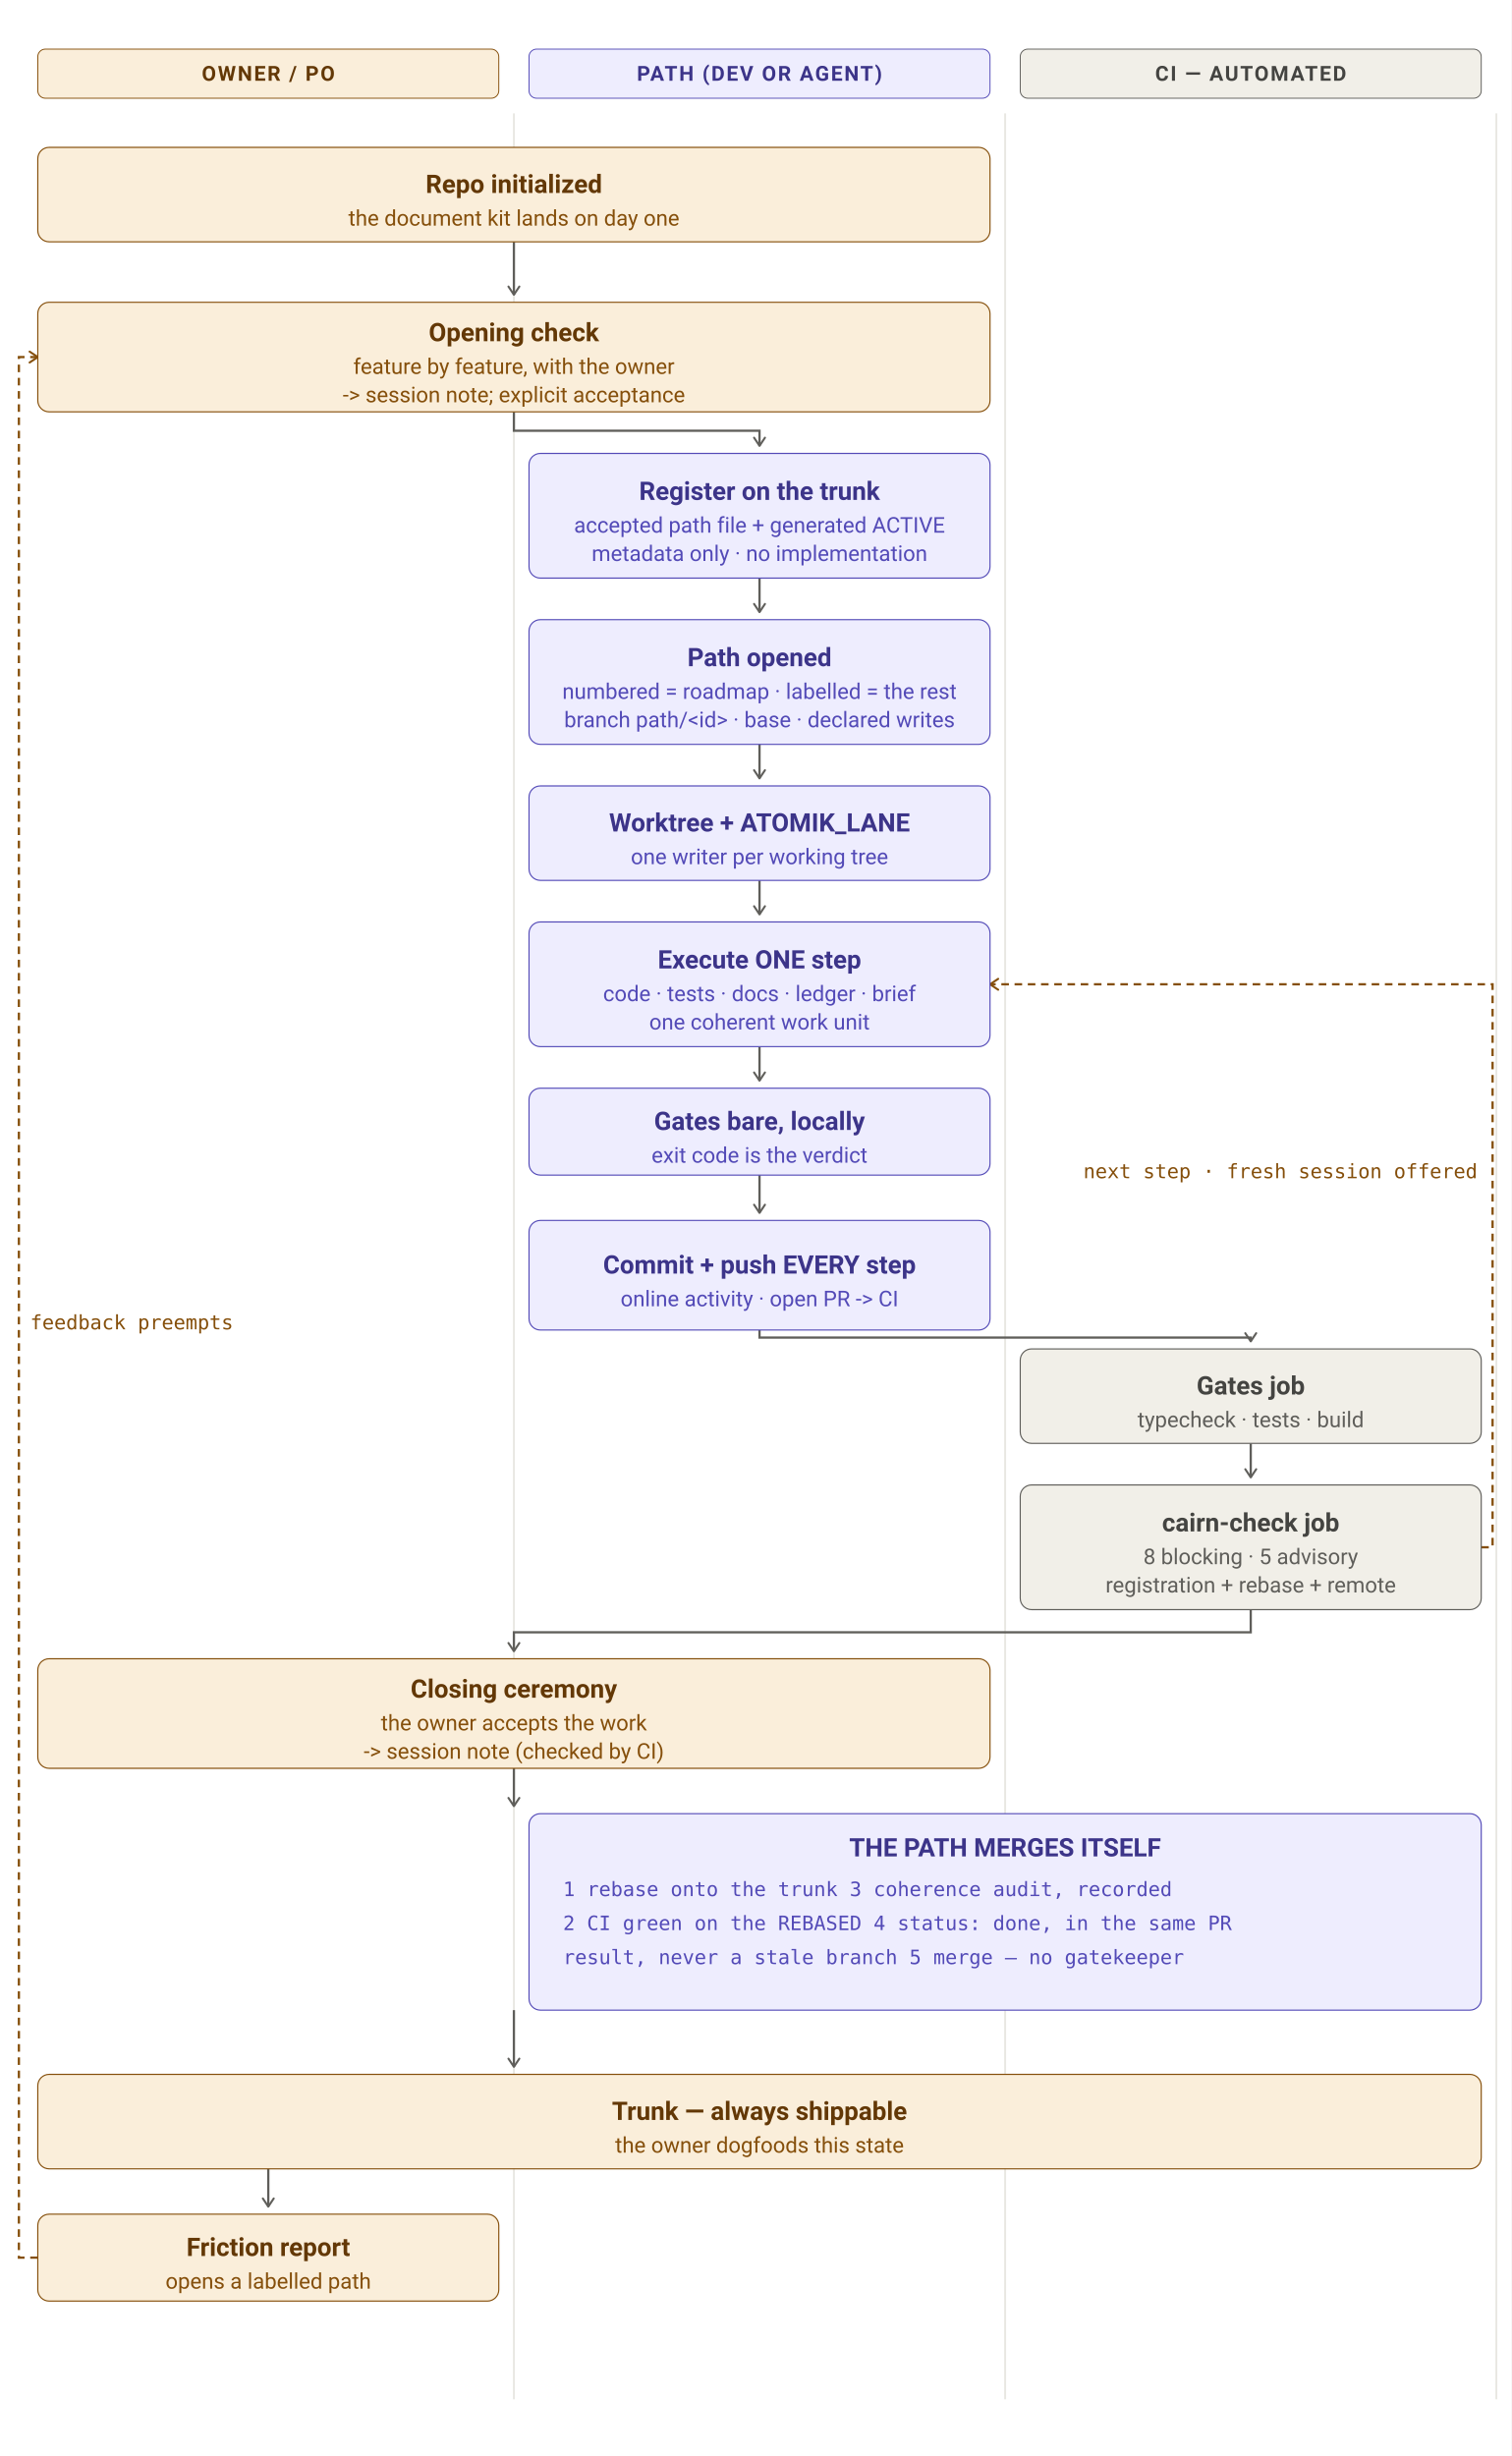
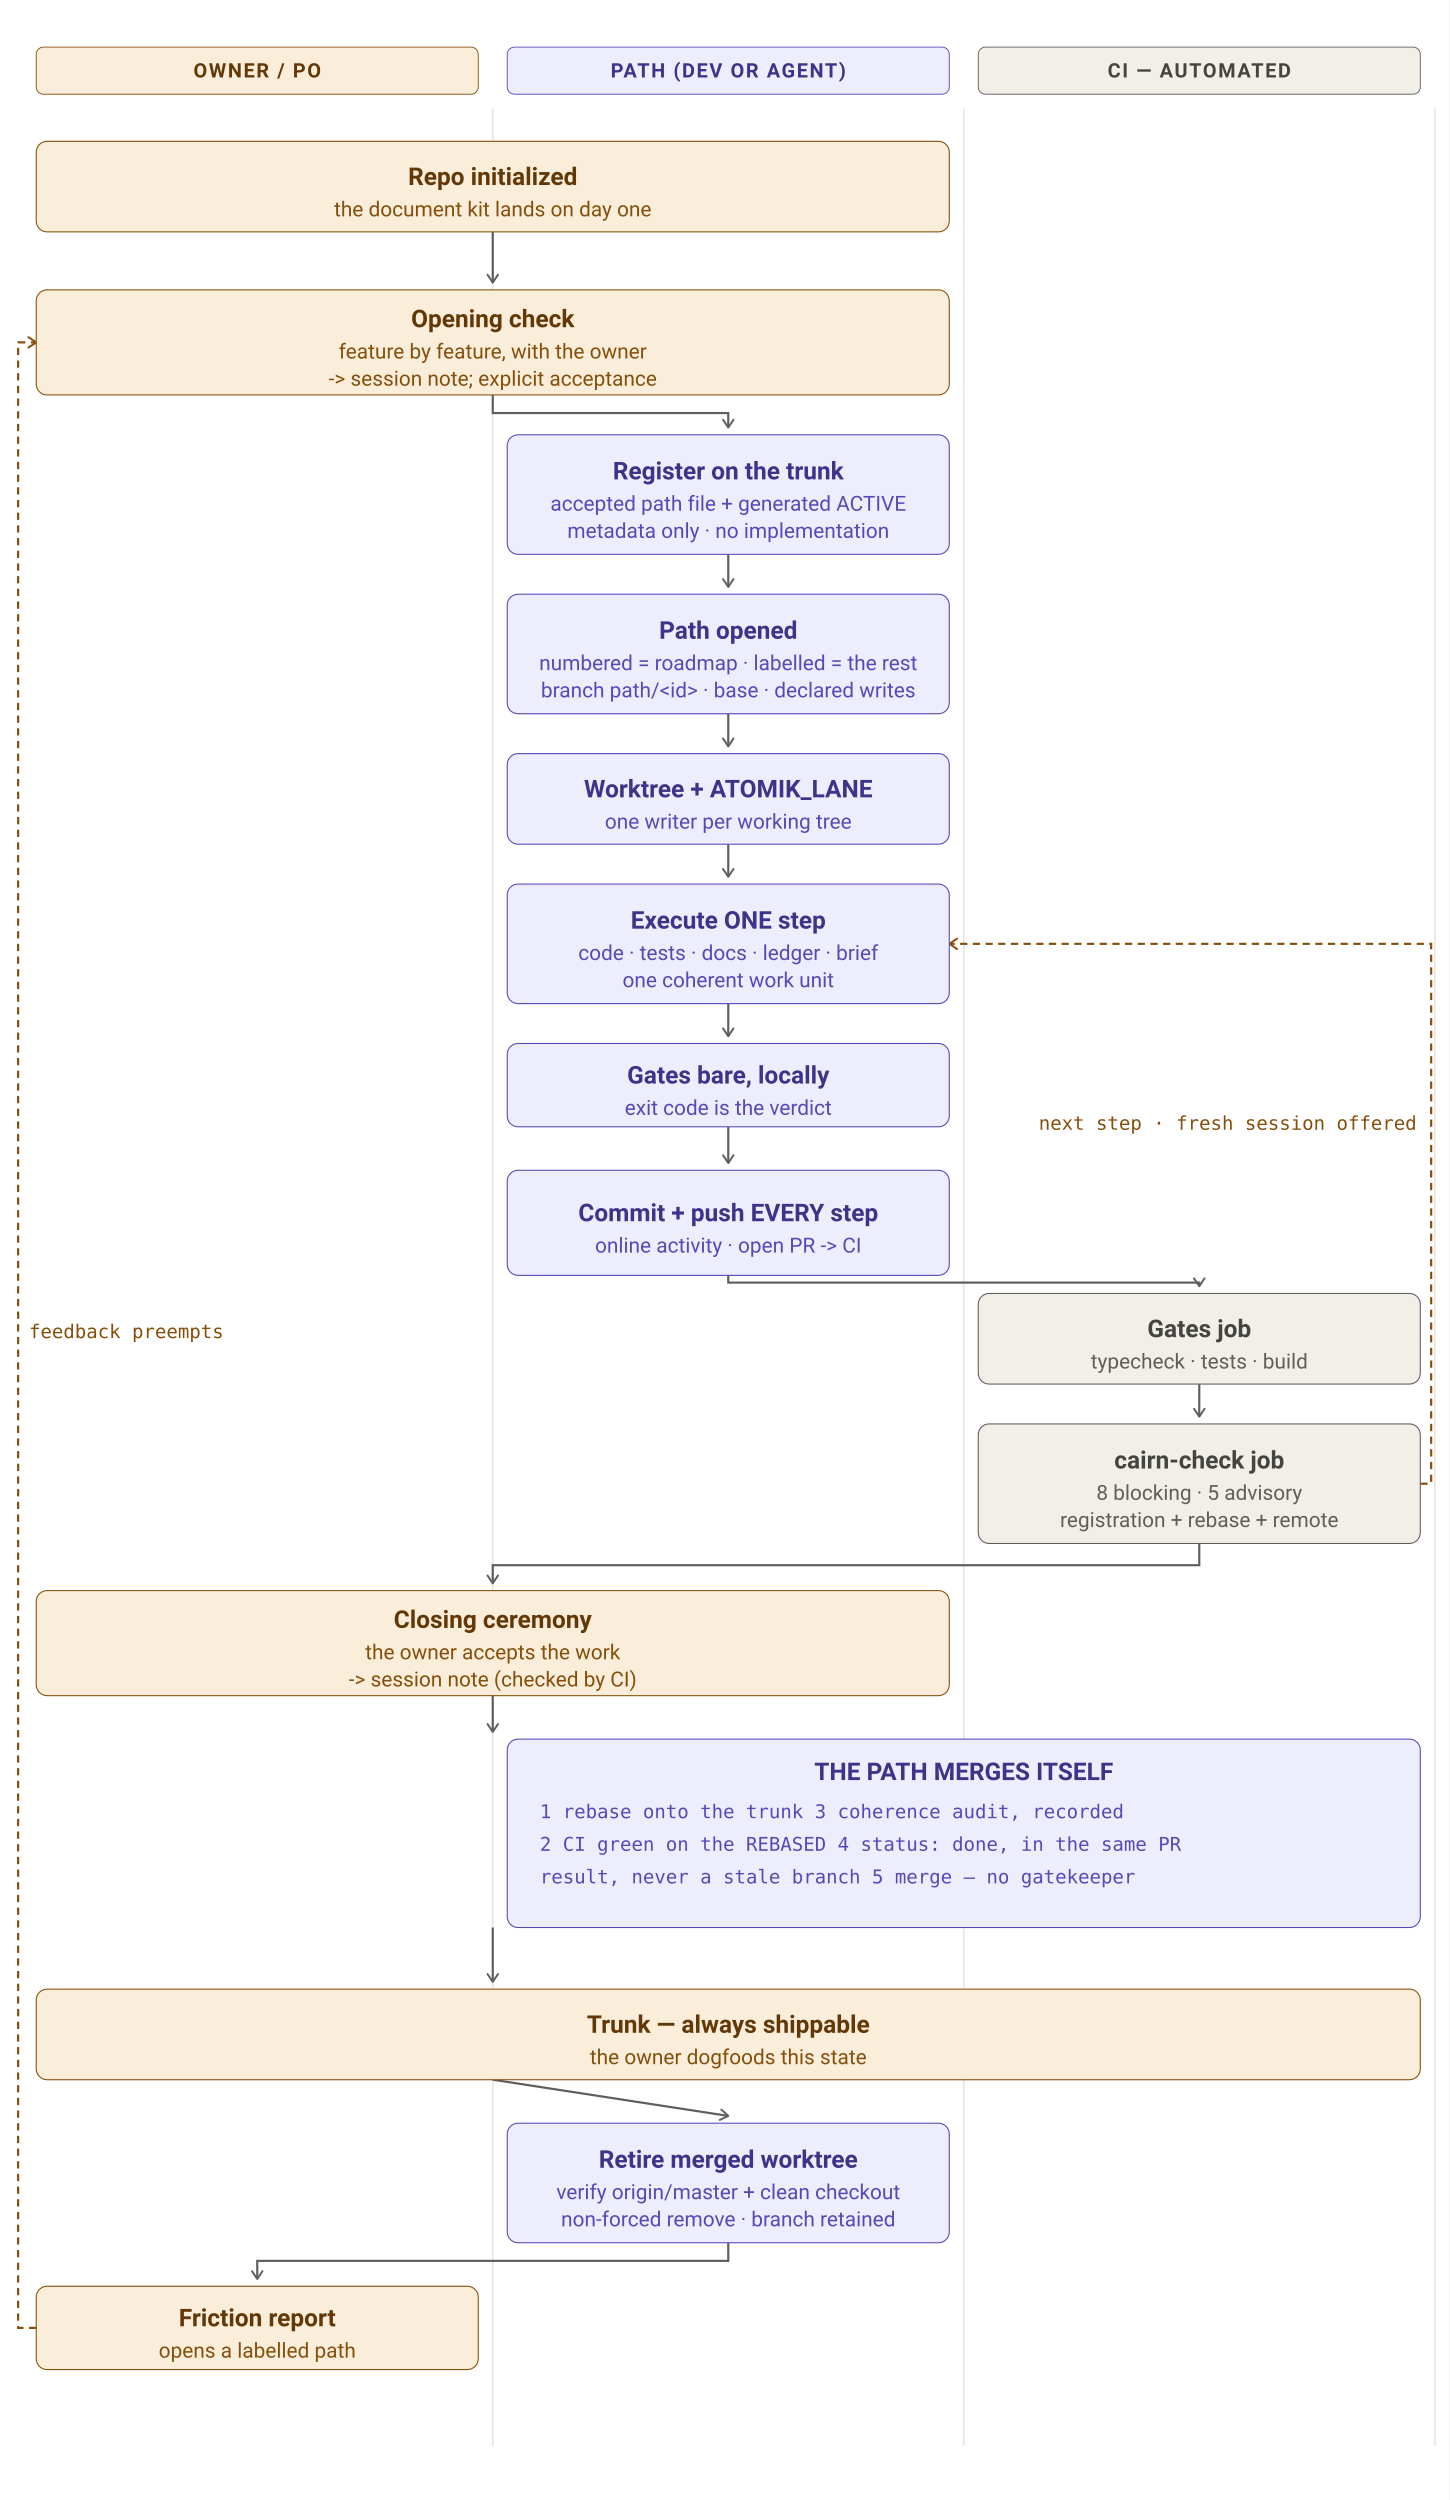
- <svg xmlns="http://www.w3.org/2000/svg" width="800" height="1300" viewBox="0 0 800 1300" role="img">
+ <svg xmlns="http://www.w3.org/2000/svg" width="800" height="1380" viewBox="0 0 800 1380" role="img">
  <defs>
    <marker id="a" viewBox="0 0 10 10" refX="8" refY="5" markerWidth="6" markerHeight="6" orient="auto-start-reverse">
      <path d="M2 1L8 5L2 9" fill="none" stroke="#5F5E5A" stroke-width="1.5" stroke-linecap="round" stroke-linejoin="round" />
    </marker>
    <marker id="al" viewBox="0 0 10 10" refX="8" refY="5" markerWidth="6" markerHeight="6" orient="auto-start-reverse">
      <path d="M2 1L8 5L2 9" fill="none" stroke="#854F0B" stroke-width="1.5" stroke-linecap="round" stroke-linejoin="round" />
    </marker>
    <style>text{font-family:-apple-system,"Segoe UI",Roboto,"Helvetica Neue",Arial,sans-serif}.th{font-size:13.5px;font-weight:600}.ts{font-size:11.5px}.tm{font-size:10.5px;font-family:ui-monospace,"SF Mono",Menlo,Consolas,monospace}.hd{font-size:11px;font-weight:600;letter-spacing:0.08em}</style>
  </defs>
-   <rect x="0" y="0" width="800" height="1300" fill="#FFFFFF" />
+   <rect x="0" y="0" width="800" height="1380" fill="#FFFFFF" />
  <rect x="20" y="26" width="244" height="26" rx="4" fill="#FAEEDA" stroke="#854F0B" stroke-width="0.5" />
  <text class="hd" x="142.0" y="39" text-anchor="middle" dominant-baseline="central" fill="#633806">OWNER / PO</text>
-   <line x1="272.0" y1="60" x2="272.0" y2="1270" stroke="#E8E7E2" stroke-width="1" />
+   <line x1="272.0" y1="60" x2="272.0" y2="1350" stroke="#E8E7E2" stroke-width="1" />
  <rect x="280" y="26" width="244" height="26" rx="4" fill="#EEEDFE" stroke="#534AB7" stroke-width="0.5" />
  <text class="hd" x="402.0" y="39" text-anchor="middle" dominant-baseline="central" fill="#3C3489">PATH (DEV OR AGENT)</text>
-   <line x1="532.0" y1="60" x2="532.0" y2="1270" stroke="#E8E7E2" stroke-width="1" />
+   <line x1="532.0" y1="60" x2="532.0" y2="1350" stroke="#E8E7E2" stroke-width="1" />
  <rect x="540" y="26" width="244" height="26" rx="4" fill="#F1EFE8" stroke="#5F5E5A" stroke-width="0.5" />
  <text class="hd" x="662.0" y="39" text-anchor="middle" dominant-baseline="central" fill="#444441">CI — AUTOMATED</text>
-   <line x1="792.0" y1="60" x2="792.0" y2="1270" stroke="#E8E7E2" stroke-width="1" />
+   <line x1="792.0" y1="60" x2="792.0" y2="1350" stroke="#E8E7E2" stroke-width="1" />
  <line x1="272.0" y1="128" x2="272.0" y2="156" stroke="#5F5E5A" stroke-width="1.2" marker-end="url(#a)" />
  <line x1="402.0" y1="306" x2="402.0" y2="324" stroke="#5F5E5A" stroke-width="1.2" marker-end="url(#a)" />
  <line x1="402.0" y1="394" x2="402.0" y2="412" stroke="#5F5E5A" stroke-width="1.2" marker-end="url(#a)" />
  <line x1="402.0" y1="466" x2="402.0" y2="484" stroke="#5F5E5A" stroke-width="1.2" marker-end="url(#a)" />
  <line x1="402.0" y1="554" x2="402.0" y2="572" stroke="#5F5E5A" stroke-width="1.2" marker-end="url(#a)" />
  <line x1="402.0" y1="622" x2="402.0" y2="642" stroke="#5F5E5A" stroke-width="1.2" marker-end="url(#a)" />
  <line x1="662.0" y1="764" x2="662.0" y2="782" stroke="#5F5E5A" stroke-width="1.2" marker-end="url(#a)" />
  <line x1="272.0" y1="936" x2="272.0" y2="956" stroke="#5F5E5A" stroke-width="1.2" marker-end="url(#a)" />
  <line x1="272.0" y1="1064" x2="272.0" y2="1094" stroke="#5F5E5A" stroke-width="1.2" marker-end="url(#a)" />
+   <line x1="272.0" y1="1148" x2="402.0" y2="1168" stroke="#5F5E5A" stroke-width="1.2" marker-end="url(#a)" />
  <path d="M272.0 218 L272.0 228 L402.0 228 L402.0 236" fill="none" stroke="#5F5E5A" stroke-width="1.2" marker-end="url(#a)" />
  <path d="M402.0 704 L402.0 708 L662.0 708 L662.0 710" fill="none" stroke="#5F5E5A" stroke-width="1.2" marker-end="url(#a)" />
  <path d="M662.0 852 L662.0 864 L272.0 864 L272.0 874" fill="none" stroke="#5F5E5A" stroke-width="1.2" marker-end="url(#a)" />
-   <path d="M142.0 1148 L142.0 1168" fill="none" stroke="#5F5E5A" stroke-width="1.2" marker-end="url(#a)" />
+   <path d="M402.0 1238 L402.0 1248 L142.0 1248 L142.0 1258" fill="none" stroke="#5F5E5A" stroke-width="1.2" marker-end="url(#a)" />
  <path d="M784 819 L790 819 L790 521 L524 521" fill="none" stroke="#854F0B" stroke-width="1.2" stroke-dasharray="4 3" marker-end="url(#al)" />
  <text class="tm" x="782" y="620" text-anchor="end" dominant-baseline="central" fill="#854F0B">next step · fresh session offered</text>
-   <path d="M20 1195 L10 1195 L10 189 L20 189" fill="none" stroke="#854F0B" stroke-width="1.2" stroke-dasharray="4 3" marker-end="url(#al)" />
-   <text class="tm" x="16" y="700" text-anchor="start" dominant-baseline="central" fill="#854F0B">feedback preempts</text>
+   <path d="M20 1285 L10 1285 L10 189 L20 189" fill="none" stroke="#854F0B" stroke-width="1.2" stroke-dasharray="4 3" marker-end="url(#al)" />
+   <text class="tm" x="16" y="735" text-anchor="start" dominant-baseline="central" fill="#854F0B">feedback preempts</text>
  <rect x="20" y="78" width="504" height="50" rx="6" fill="#FAEEDA" stroke="#854F0B" stroke-width="0.6" />
  <text class="th" x="272.0" y="97.5" text-anchor="middle" dominant-baseline="central" fill="#633806">Repo initialized</text>
  <text class="ts" x="272.0" y="115.5" text-anchor="middle" dominant-baseline="central" fill="#854F0B">the document kit lands on day one</text>
  <rect x="20" y="160" width="504" height="58" rx="6" fill="#FAEEDA" stroke="#854F0B" stroke-width="0.6" />
  <text class="th" x="272.0" y="176.0" text-anchor="middle" dominant-baseline="central" fill="#633806">Opening check</text>
  <text class="ts" x="272.0" y="194.0" text-anchor="middle" dominant-baseline="central" fill="#854F0B">feature by feature, with the owner</text>
  <text class="ts" x="272.0" y="209.0" text-anchor="middle" dominant-baseline="central" fill="#854F0B">-&gt; session note; explicit acceptance</text>
  <rect x="280" y="240" width="244" height="66" rx="6" fill="#EEEDFE" stroke="#534AB7" stroke-width="0.6" />
  <text class="th" x="402.0" y="260.0" text-anchor="middle" dominant-baseline="central" fill="#3C3489">Register on the trunk</text>
  <text class="ts" x="402.0" y="278.0" text-anchor="middle" dominant-baseline="central" fill="#534AB7">accepted path file + generated ACTIVE</text>
  <text class="ts" x="402.0" y="293.0" text-anchor="middle" dominant-baseline="central" fill="#534AB7">metadata only · no implementation</text>
  <rect x="280" y="328" width="244" height="66" rx="6" fill="#EEEDFE" stroke="#534AB7" stroke-width="0.6" />
  <text class="th" x="402.0" y="348.0" text-anchor="middle" dominant-baseline="central" fill="#3C3489">Path opened</text>
  <text class="ts" x="402.0" y="366.0" text-anchor="middle" dominant-baseline="central" fill="#534AB7">numbered = roadmap · labelled = the rest</text>
  <text class="ts" x="402.0" y="381.0" text-anchor="middle" dominant-baseline="central" fill="#534AB7">branch path/&lt;id&gt; · base · declared writes</text>
  <rect x="280" y="416" width="244" height="50" rx="6" fill="#EEEDFE" stroke="#534AB7" stroke-width="0.6" />
  <text class="th" x="402.0" y="435.5" text-anchor="middle" dominant-baseline="central" fill="#3C3489">Worktree + ATOMIK_LANE</text>
  <text class="ts" x="402.0" y="453.5" text-anchor="middle" dominant-baseline="central" fill="#534AB7">one writer per working tree</text>
  <rect x="280" y="488" width="244" height="66" rx="6" fill="#EEEDFE" stroke="#534AB7" stroke-width="0.6" />
  <text class="th" x="402.0" y="508.0" text-anchor="middle" dominant-baseline="central" fill="#3C3489">Execute ONE step</text>
  <text class="ts" x="402.0" y="526.0" text-anchor="middle" dominant-baseline="central" fill="#534AB7">code · tests · docs · ledger · brief</text>
  <text class="ts" x="402.0" y="541.0" text-anchor="middle" dominant-baseline="central" fill="#534AB7">one coherent work unit</text>
  <rect x="280" y="576" width="244" height="46" rx="6" fill="#EEEDFE" stroke="#534AB7" stroke-width="0.6" />
  <text class="th" x="402.0" y="593.5" text-anchor="middle" dominant-baseline="central" fill="#3C3489">Gates bare, locally</text>
  <text class="ts" x="402.0" y="611.5" text-anchor="middle" dominant-baseline="central" fill="#534AB7">exit code is the verdict</text>
  <rect x="280" y="646" width="244" height="58" rx="6" fill="#EEEDFE" stroke="#534AB7" stroke-width="0.6" />
  <text class="th" x="402.0" y="669.5" text-anchor="middle" dominant-baseline="central" fill="#3C3489">Commit + push EVERY step</text>
  <text class="ts" x="402.0" y="687.5" text-anchor="middle" dominant-baseline="central" fill="#534AB7">online activity · open PR -&gt; CI</text>
  <rect x="540" y="714" width="244" height="50" rx="6" fill="#F1EFE8" stroke="#5F5E5A" stroke-width="0.6" />
  <text class="th" x="662.0" y="733.5" text-anchor="middle" dominant-baseline="central" fill="#444441">Gates job</text>
  <text class="ts" x="662.0" y="751.5" text-anchor="middle" dominant-baseline="central" fill="#5F5E5A">typecheck · tests · build</text>
  <rect x="540" y="786" width="244" height="66" rx="6" fill="#F1EFE8" stroke="#5F5E5A" stroke-width="0.6" />
  <text class="th" x="662.0" y="806.0" text-anchor="middle" dominant-baseline="central" fill="#444441">cairn-check job</text>
  <text class="ts" x="662.0" y="824.0" text-anchor="middle" dominant-baseline="central" fill="#5F5E5A">8 blocking · 5 advisory</text>
  <text class="ts" x="662.0" y="839.0" text-anchor="middle" dominant-baseline="central" fill="#5F5E5A">registration + rebase + remote</text>
  <rect x="20" y="878" width="504" height="58" rx="6" fill="#FAEEDA" stroke="#854F0B" stroke-width="0.6" />
  <text class="th" x="272.0" y="894.0" text-anchor="middle" dominant-baseline="central" fill="#633806">Closing ceremony</text>
  <text class="ts" x="272.0" y="912.0" text-anchor="middle" dominant-baseline="central" fill="#854F0B">the owner accepts the work</text>
  <text class="ts" x="272.0" y="927.0" text-anchor="middle" dominant-baseline="central" fill="#854F0B">-&gt; session note (checked by CI)</text>
  <rect x="280" y="960" width="504" height="104" rx="6" fill="#EEEDFE" stroke="#534AB7" stroke-width="0.6" />
  <text class="th" x="532.0" y="978" text-anchor="middle" dominant-baseline="central" fill="#3C3489">THE PATH MERGES ITSELF</text>
  <text class="tm" x="298" y="1000" dominant-baseline="central" fill="#534AB7">1 rebase onto the trunk        3 coherence audit, recorded</text>
  <text class="tm" x="298" y="1018" dominant-baseline="central" fill="#534AB7">2 CI green on the REBASED      4 status: done, in the same PR</text>
  <text class="tm" x="298" y="1036" dominant-baseline="central" fill="#534AB7">  result, never a stale branch 5 merge — no gatekeeper</text>
  <rect x="20" y="1098" width="764" height="50" rx="6" fill="#FAEEDA" stroke="#854F0B" stroke-width="0.6" />
  <text class="th" x="402.0" y="1117.5" text-anchor="middle" dominant-baseline="central" fill="#633806">Trunk — always shippable</text>
  <text class="ts" x="402.0" y="1135.5" text-anchor="middle" dominant-baseline="central" fill="#854F0B">the owner dogfoods this state</text>
-   <rect x="20" y="1172" width="244" height="46" rx="6" fill="#FAEEDA" stroke="#854F0B" stroke-width="0.6" />
-   <text class="th" x="142.0" y="1189.5" text-anchor="middle" dominant-baseline="central" fill="#633806">Friction report</text>
-   <text class="ts" x="142.0" y="1207.5" text-anchor="middle" dominant-baseline="central" fill="#854F0B">opens a labelled path</text>
+   <rect x="280" y="1172" width="244" height="66" rx="6" fill="#EEEDFE" stroke="#534AB7" stroke-width="0.6" />
+   <text class="th" x="402.0" y="1192.0" text-anchor="middle" dominant-baseline="central" fill="#3C3489">Retire merged worktree</text>
+   <text class="ts" x="402.0" y="1210.0" text-anchor="middle" dominant-baseline="central" fill="#534AB7">verify origin/master + clean checkout</text>
+   <text class="ts" x="402.0" y="1225.0" text-anchor="middle" dominant-baseline="central" fill="#534AB7">non-forced remove · branch retained</text>
+   <rect x="20" y="1262" width="244" height="46" rx="6" fill="#FAEEDA" stroke="#854F0B" stroke-width="0.6" />
+   <text class="th" x="142.0" y="1279.5" text-anchor="middle" dominant-baseline="central" fill="#633806">Friction report</text>
+   <text class="ts" x="142.0" y="1297.5" text-anchor="middle" dominant-baseline="central" fill="#854F0B">opens a labelled path</text>
</svg>
